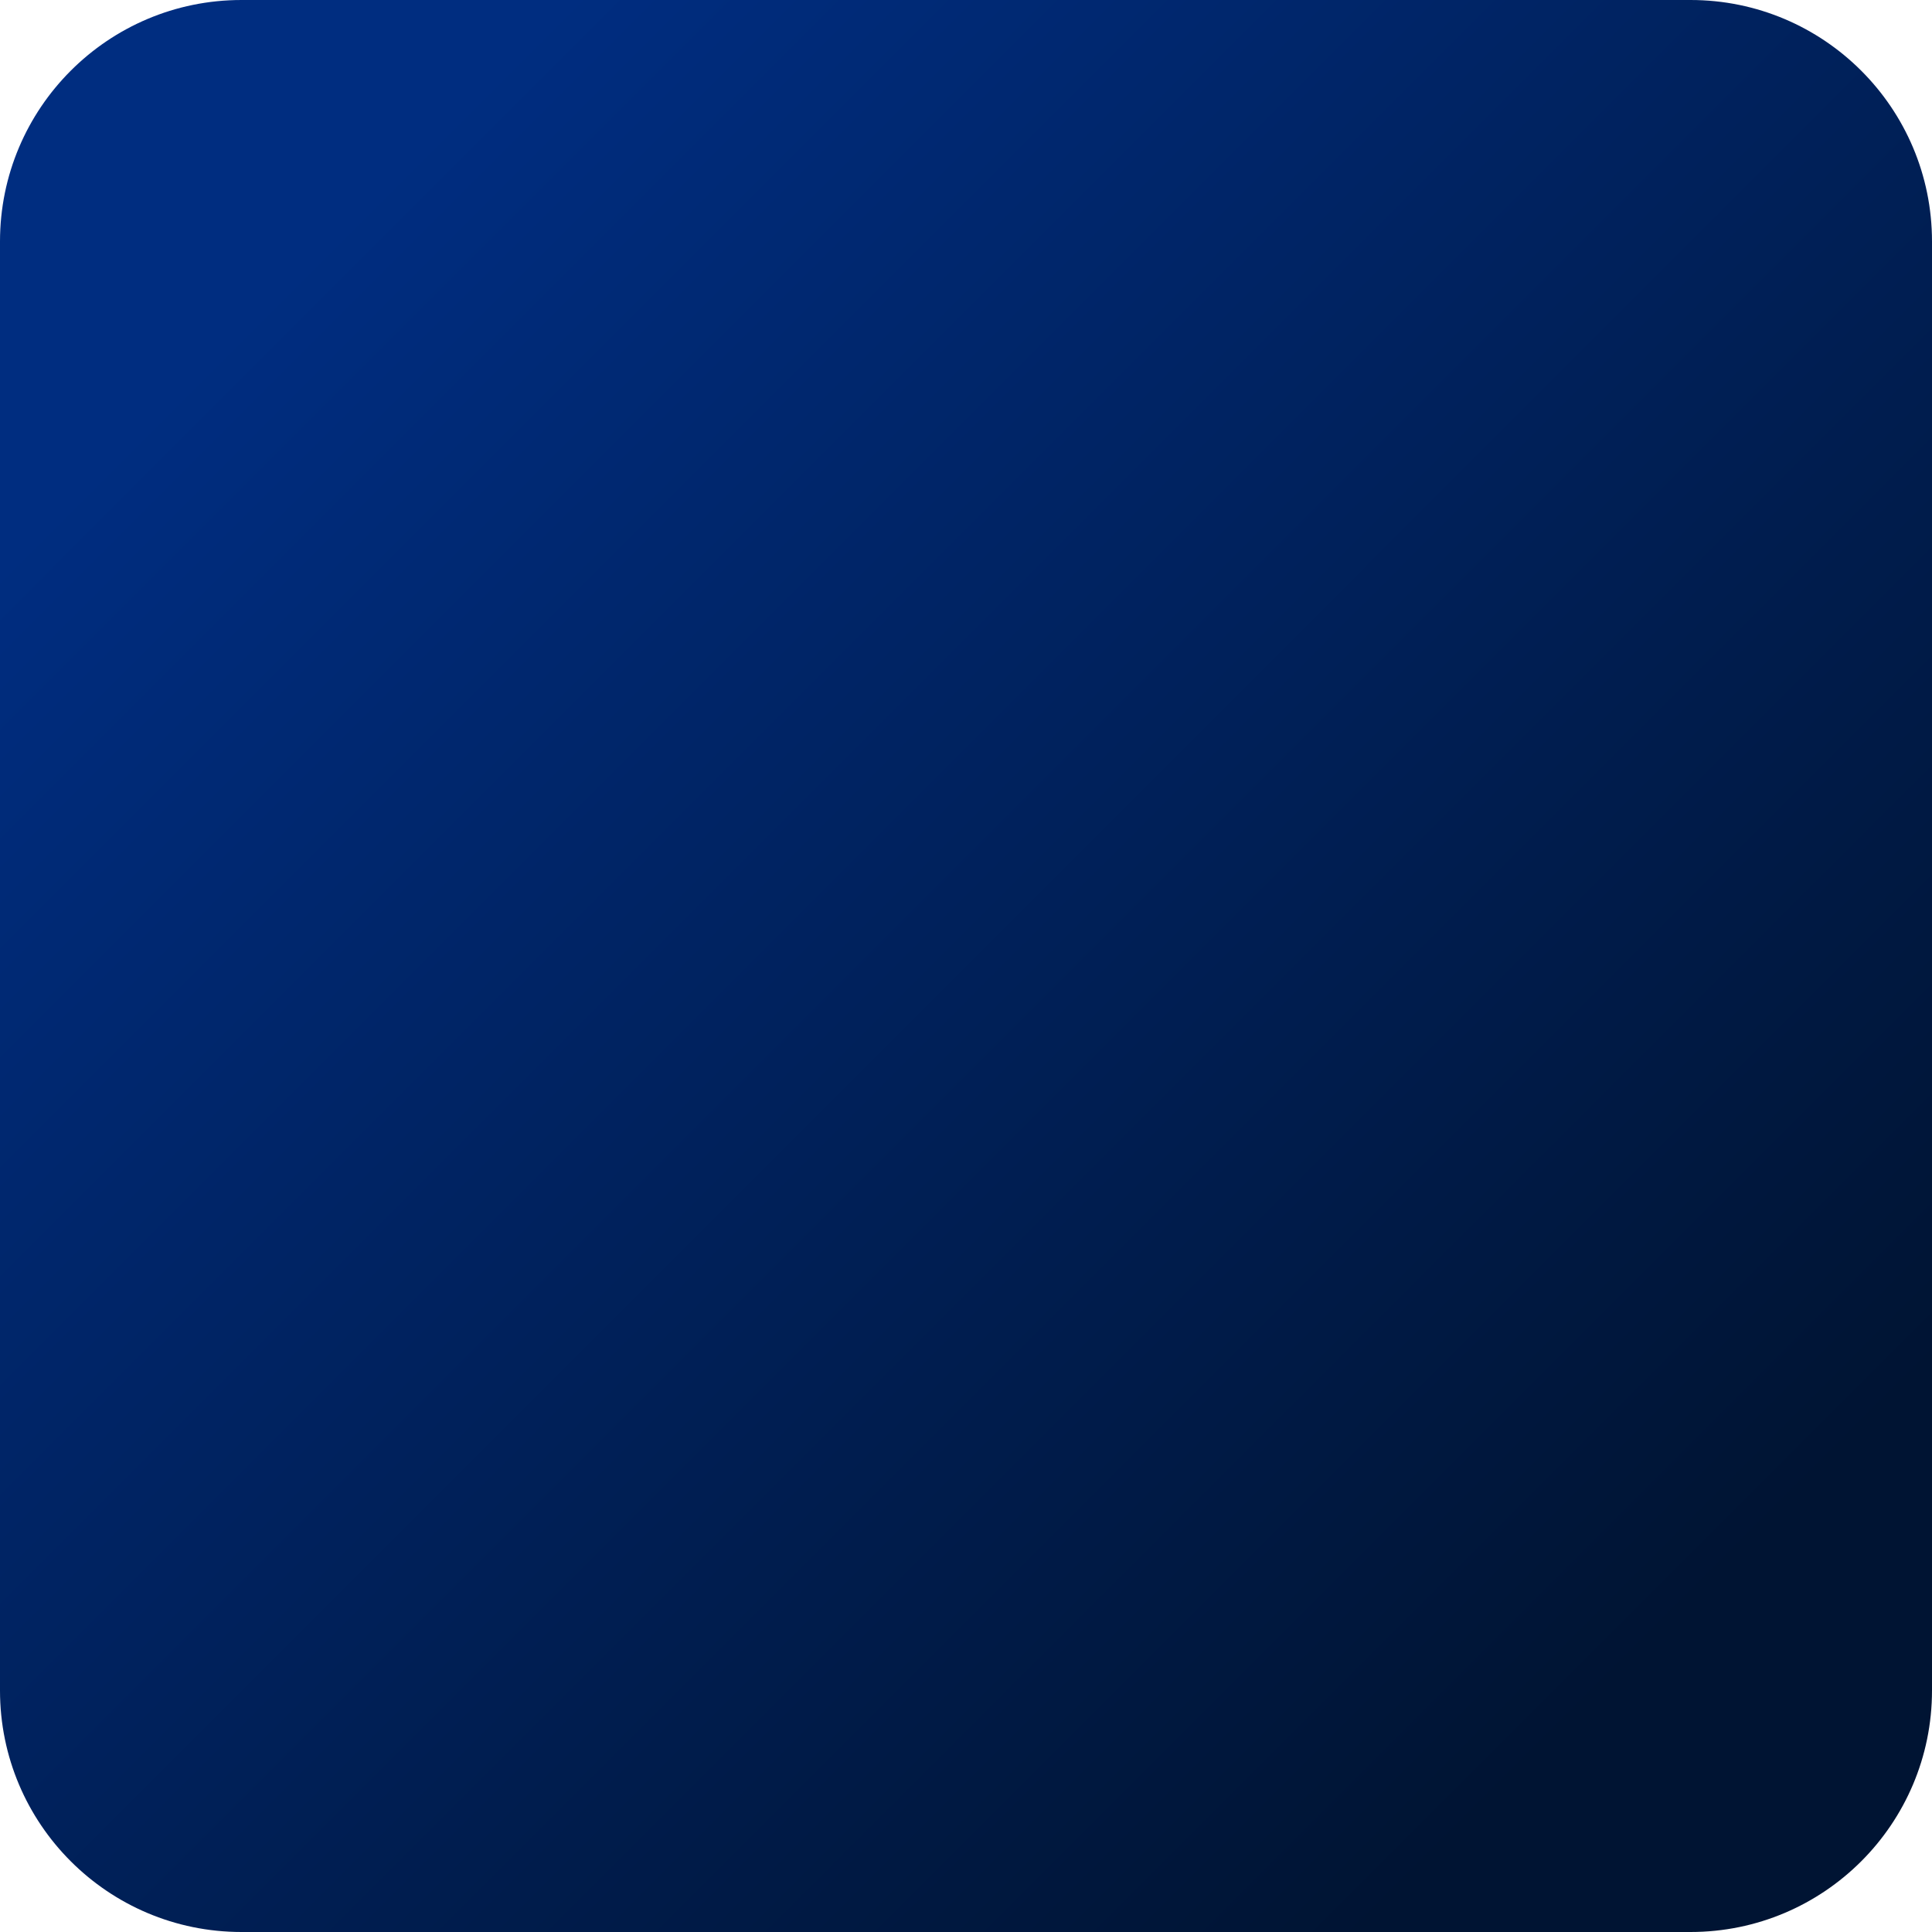
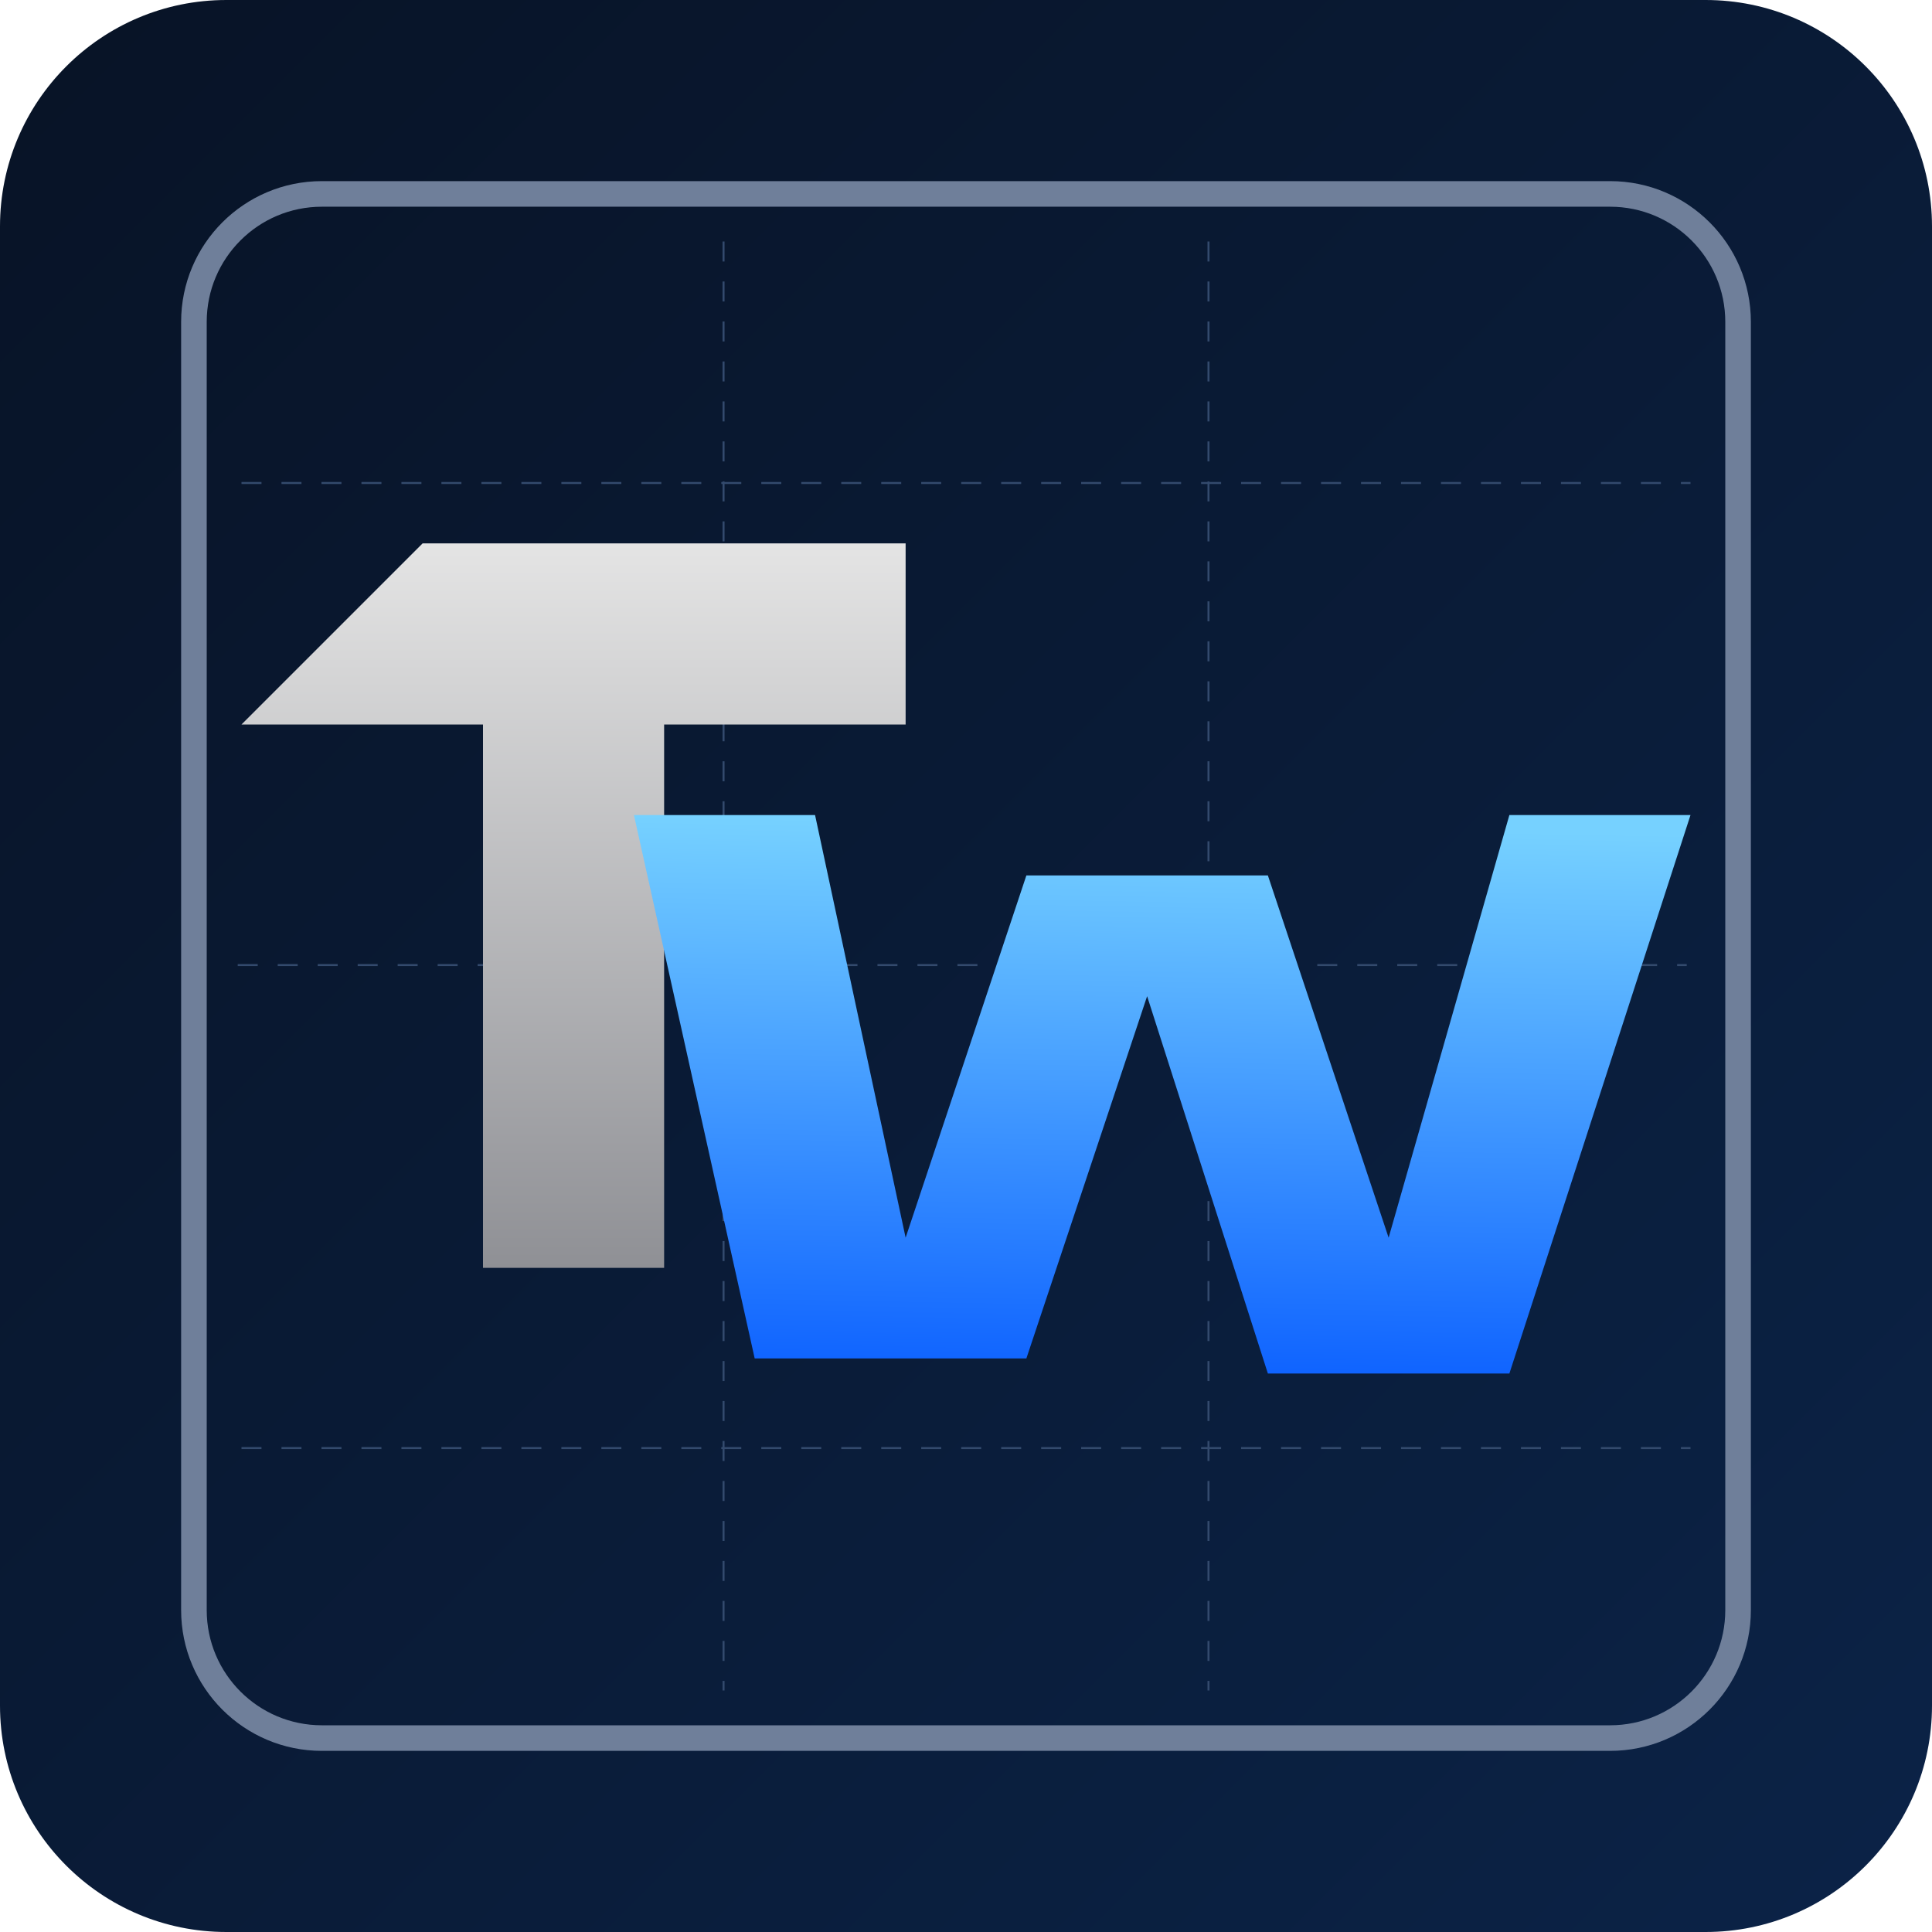
- <svg xmlns="http://www.w3.org/2000/svg" xmlns:xlink="http://www.w3.org/1999/xlink" width="512" height="512" viewBox="0 0 512 512" version="1.1" id="svg1">
-   <defs id="defs1">
-     <linearGradient id="linearGradient9">
-       <stop style="stop-color:#002d80;stop-opacity:1;" offset="0" id="stop9" />
-       <stop style="stop-color:#001433;stop-opacity:1;" offset="1" id="stop10" />
+ <svg xmlns="http://www.w3.org/2000/svg" viewBox="0 0 1024 1024" version="1.1" id="svg22">
+   <defs id="defs6">
+     <linearGradient id="bg" x1="10" y1="10" x2="1014" y2="1014" gradientUnits="userSpaceOnUse" gradientTransform="matrix(1.01992,0,0,1.01992,-10.1992,-10.1992)">
+       <stop offset="0%" stop-color="#081326" id="stop1" />
+       <stop offset="100%" stop-color="#0b2347" id="stop2" />
    </linearGradient>
-     <linearGradient xlink:href="#linearGradient9" id="linearGradient10" x1="74.981" y1="74.981" x2="437.019" y2="437.019" gradientUnits="userSpaceOnUse" />
+     <linearGradient id="blue" x1="342.166" y1="576.095" x2="329.945" y2="963.65" gradientTransform="matrix(1.309307,0,0,0.7637626,-112,-8)" gradientUnits="userSpaceOnUse">
+       <stop offset="0" stop-color="#52c7ff" id="stop3" style="stop-color:#76d1ff;stop-opacity:1;" />
+       <stop offset="1" stop-color="#1565ff" id="stop4" style="stop-color:#0d61ff;stop-opacity:1;" />
+     </linearGradient>
+     <linearGradient id="white" x1="167.115" y1="337.014" x2="167.115" y2="704.666" gradientTransform="matrix(0.9574271,0,0,1.044466,-32,-64)" gradientUnits="userSpaceOnUse">
+       <stop offset="0" stop-color="#ffffff" id="stop5" style="stop-color:#e4e4e4;stop-opacity:1;" />
+       <stop offset="1" stop-color="#d9dde5" id="stop6" style="stop-color:#8f9095;stop-opacity:1;" />
+     </linearGradient>
  </defs>
-   <g id="layer3" style="display:none">
-     <g id="layer1" style="display:inline">
-       <rect style="fill:#804a20;fill-opacity:1;fill-rule:evenodd;stroke:#e07e3d;stroke-width:30.28;stroke-linecap:round;stroke-linejoin:round;stroke-dasharray:none;stroke-dashoffset:0;stroke-opacity:1" id="rect1" width="448" height="448" x="32" y="32" rx="29.867" ry="29.867" />
-       <rect style="fill:none;fill-rule:evenodd;stroke:#999999;stroke-width:24;stroke-linecap:round;stroke-linejoin:round;stroke-dasharray:none;stroke-dashoffset:0;stroke-opacity:1" id="rect2" width="128" height="128" x="76" y="76" rx="16" ry="16" />
-       <rect style="fill:none;fill-rule:evenodd;stroke:#999999;stroke-width:24;stroke-linecap:round;stroke-linejoin:round;stroke-dasharray:none;stroke-dashoffset:0;stroke-opacity:1" id="rect2-8" width="128" height="128" x="308" y="76" rx="16" ry="16" />
-       <rect style="fill:none;fill-rule:evenodd;stroke:#999999;stroke-width:24;stroke-linecap:round;stroke-linejoin:round;stroke-dasharray:none;stroke-dashoffset:0;stroke-opacity:1" id="rect2-8-2" width="192" height="92" x="244" y="328" rx="16" ry="16" />
-       <circle style="fill:none;fill-rule:evenodd;stroke:#999999;stroke-width:24;stroke-linecap:round;stroke-linejoin:round;stroke-dasharray:none;stroke-dashoffset:0;stroke-opacity:1" id="path2" cx="140" cy="372" r="64" />
-     </g>
-     <g id="layer2">
-       <path style="fill:#999999;fill-opacity:1;fill-rule:evenodd;stroke:#cccccc;stroke-width:24;stroke-linecap:round;stroke-linejoin:round;stroke-dasharray:none;stroke-dashoffset:0;stroke-opacity:1" d="M 227.033,147.895 160,160 l 23.033,64.105 96.995,56 44,-76.21 z" id="path8" />
-     </g>
-   </g>
-   <g id="layer4">
-     <rect style="fill:url(#linearGradient10);fill-rule:evenodd;stroke:#e07e3d;stroke-width:0;stroke-linecap:round;stroke-linejoin:round;stroke-dasharray:none;stroke-dashoffset:0;stroke-opacity:1" id="rect8" width="512" height="512" x="0" y="0" rx="64" ry="64" />
+   <rect x="-5.1514348e-14" y="3.5527137e-15" rx="120" ry="120" width="1024" height="1024" fill="url(#bg)" id="rect6" style="display:inline;fill:url(#bg);stroke-width:1.02" />
+   <rect x="102.783" y="102.783" width="818.435" height="818.435" rx="67.826" fill="none" stroke="#6f7f9a" stroke-width="13.565" id="rect7" style="display:inline" />
+   <line x1="128" y1="256" x2="896" y2="256" stroke="#334a6d" stroke-dasharray="10.596, 10.596" id="line7" style="display:inline;stroke-width:1.06" />
+   <line x1="126" y1="511.5" x2="894" y2="511.5" stroke="#334a6d" stroke-dasharray="10.596, 10.596" id="line8" style="display:inline;stroke-width:1.06" />
+   <line x1="128" y1="767.5" x2="896" y2="767.5" stroke="#334a6d" stroke-dasharray="10.596, 10.596" id="line9" style="display:inline;stroke-width:1.06" />
+   <line x1="383.494" y1="128" x2="383.494" y2="896" stroke="#334a6d" stroke-dasharray="10.596, 10.596" id="line10" style="display:inline;stroke-width:1.06" />
+   <line x1="640.53" y1="128" x2="640.53" y2="896" stroke="#334a6d" stroke-dasharray="10.596, 10.596" id="line12" style="display:inline;stroke-width:1.06" />
+   <g id="layer1">
+     <path d="m 224,288 h 256 v 96 H 352 V 672 H 256 V 384 H 128 Z" fill="url(#white)" id="path14" style="display:inline;fill:url(#white)" />
+     <path d="m 336,432 64,288 h 144 l 64,-192 64,200 H 800 L 896,432 H 800 L 736,656 672,464 H 544 L 480,656 432,432 Z" fill="url(#blue)" id="path15" style="fill:url(#blue)" />
  </g>
</svg>
